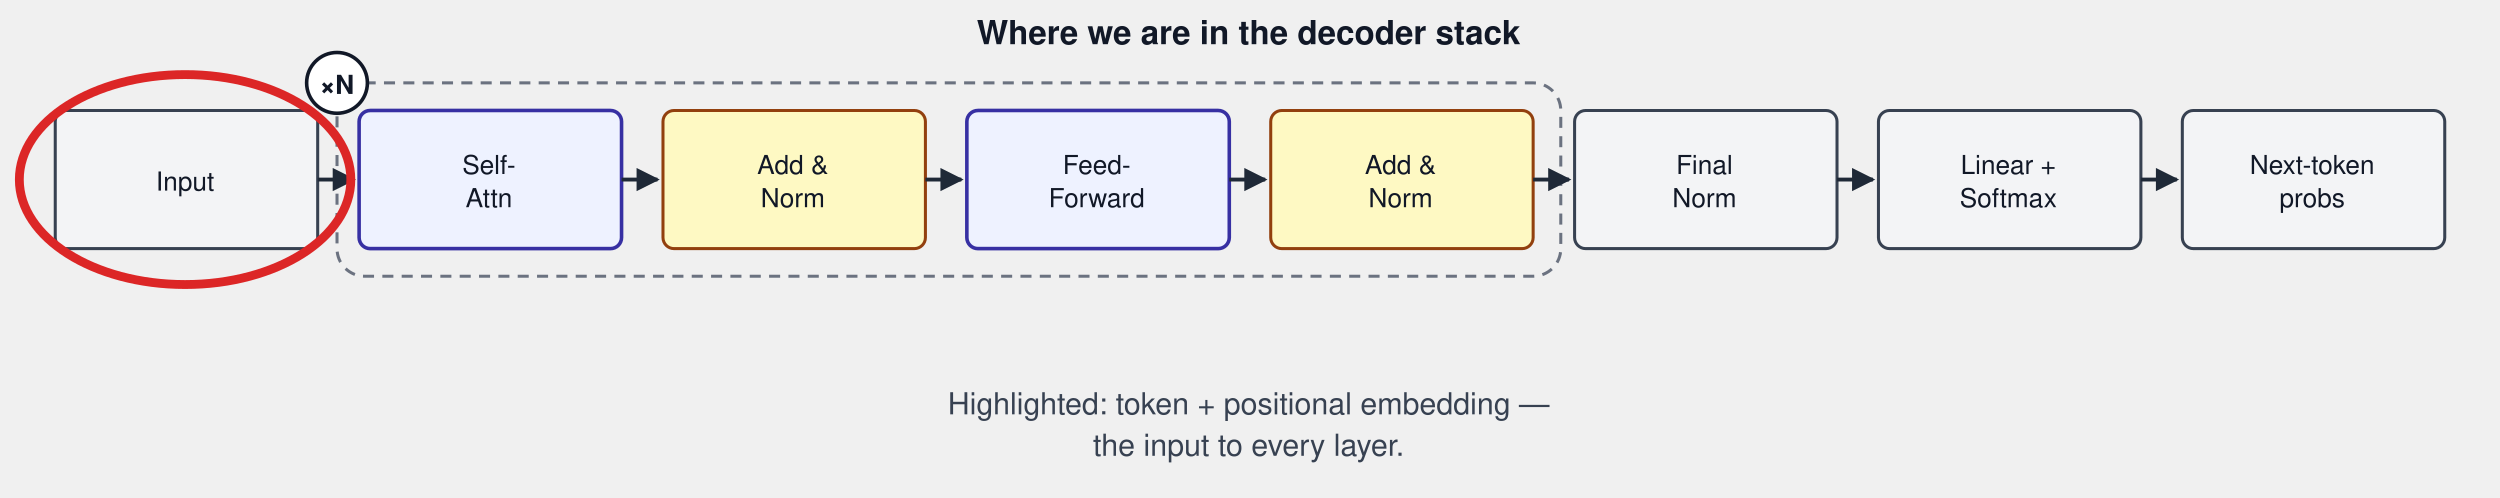
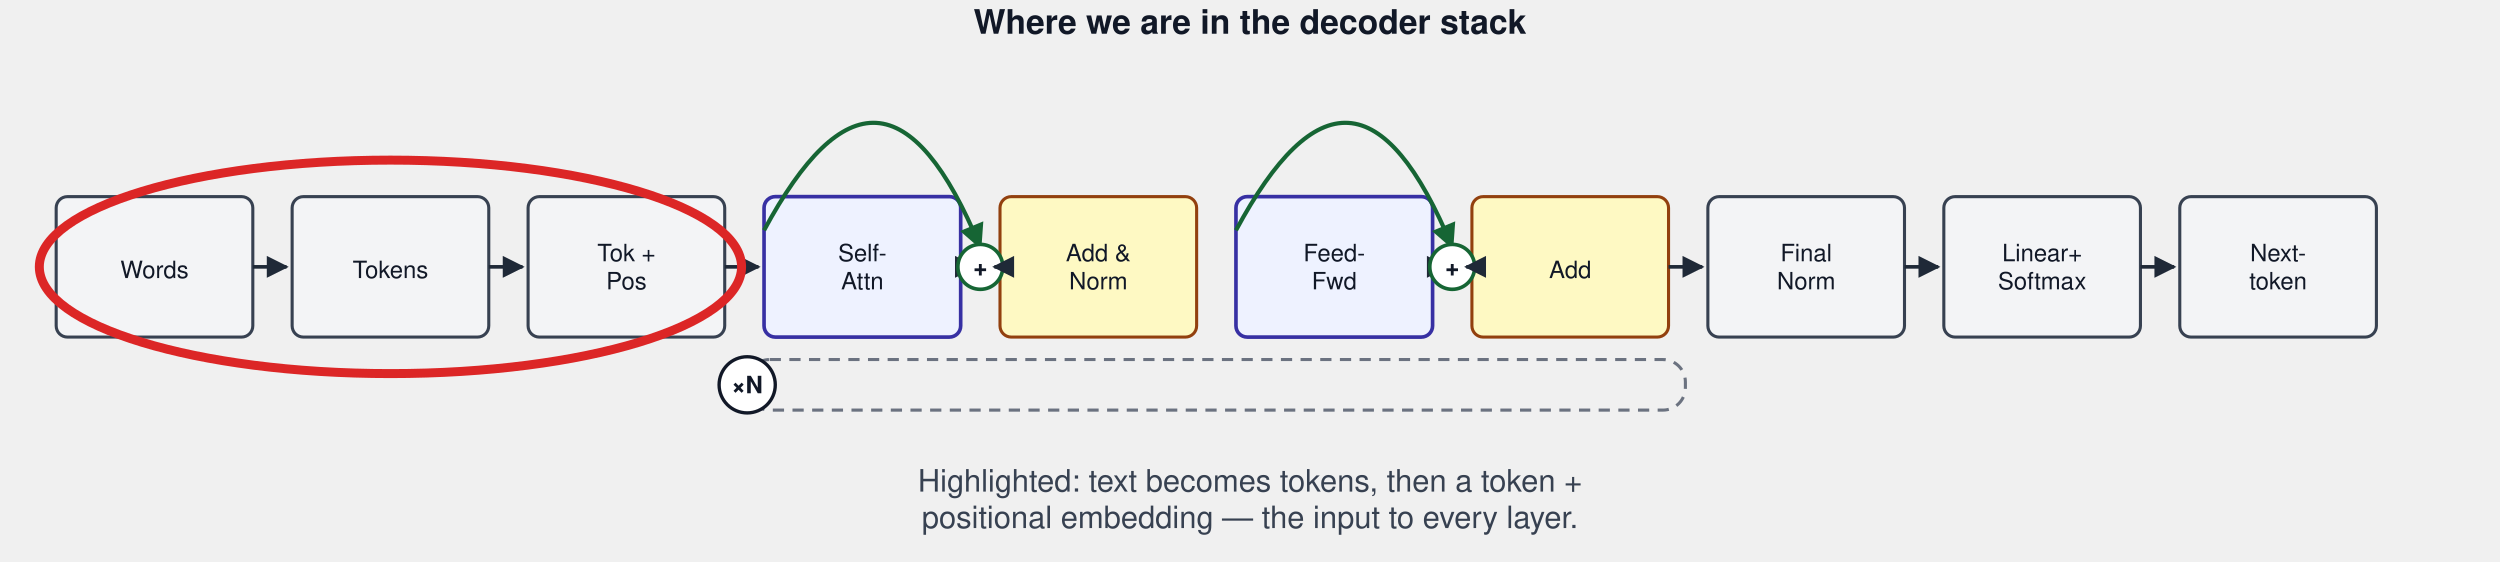
- <svg xmlns="http://www.w3.org/2000/svg" viewBox="0 0 905 180" font-family="Helvetica, Arial, sans-serif">
+ <svg xmlns="http://www.w3.org/2000/svg" viewBox="0 0 890 200" font-family="Helvetica, Arial, sans-serif">
  <defs>
-     <marker id="arrowh1" viewBox="0 0 10 10" refX="9" refY="5" markerWidth="6" markerHeight="6" orient="auto-start-reverse">
+     <marker id="ah-arrow" viewBox="0 0 10 10" refX="9" refY="5" markerWidth="6" markerHeight="6" orient="auto-start-reverse">
      <path d="M 0 0 L 10 5 L 0 10 z" fill="#1f2937" />
+     </marker>
+     <marker id="ah-res" viewBox="0 0 10 10" refX="9" refY="5" markerWidth="6" markerHeight="6" orient="auto-start-reverse">
+       <path d="M 0 0 L 10 5 L 0 10 z" fill="#166534" />
    </marker>
  </defs>
  <style>
    .block { fill: #eef2ff; stroke: #3730a3; stroke-width: 1.3; }
    .addnorm { fill: #fef9c3; stroke: #92400e; stroke-width: 1.1; }
    .io { fill: #f3f4f6; stroke: #374151; stroke-width: 1.1; }
    .lbl-t { font-size: 12px; fill: #111827; text-anchor: middle; }
-     .lbl-sm { font-size: 9.5px; fill: #111827; text-anchor: middle; }
+     .lbl-sm { font-size: 8.5px; fill: #111827; text-anchor: middle; }
    .cap { font-size: 11px; fill: #374151; text-anchor: middle; }
-     .arr { stroke: #1f2937; stroke-width: 1.4; fill: none; marker-end: url(#arrowh1); }
+     .arr { stroke: #1f2937; stroke-width: 1.3; fill: none; marker-end: url(#ah-arrow); }
+     .res-arr { stroke: #166534; stroke-width: 1.5; fill: none; marker-end: url(#ah-res); }
+     .sum { fill: #ffffff; stroke: #166534; stroke-width: 1.3; }
    .hl { fill: none; stroke: #dc2626; stroke-width: 3.2; }
  </style>
-   <text x="452" y="16" class="lbl-t" font-weight="600">Where we are in the decoder stack</text>
-   <rect x="122" y="30" width="443" height="70" rx="10" fill="none" stroke="#6b7280" stroke-width="1.1" stroke-dasharray="4 3" />
-   <circle cx="122" cy="30" r="11" fill="#ffffff" stroke="#111827" stroke-width="1.3" />
-   <text x="122" y="34" class="lbl-sm" font-weight="600">×N</text>
-   <rect x="20" y="40" width="95" height="50" rx="4" class="io" />
-   <text x="67" y="69" class="lbl-sm">Input</text>
-   <rect x="130" y="40" width="95" height="50" rx="4" class="block" />
-   <text x="177" y="63" class="lbl-sm">Self-</text>
-   <text x="177" y="75" class="lbl-sm">Attn</text>
-   <rect x="240" y="40" width="95" height="50" rx="4" class="addnorm" />
-   <text x="287" y="63" class="lbl-sm">Add &amp;</text>
-   <text x="287" y="75" class="lbl-sm">Norm</text>
-   <rect x="350" y="40" width="95" height="50" rx="4" class="block" />
-   <text x="397" y="63" class="lbl-sm">Feed-</text>
-   <text x="397" y="75" class="lbl-sm">Forward</text>
-   <rect x="460" y="40" width="95" height="50" rx="4" class="addnorm" />
-   <text x="507" y="63" class="lbl-sm">Add &amp;</text>
-   <text x="507" y="75" class="lbl-sm">Norm</text>
-   <rect x="570" y="40" width="95" height="50" rx="4" class="io" />
-   <text x="617" y="63" class="lbl-sm">Final</text>
-   <text x="617" y="75" class="lbl-sm">Norm</text>
-   <rect x="680" y="40" width="95" height="50" rx="4" class="io" />
-   <text x="727" y="63" class="lbl-sm">Linear +</text>
-   <text x="727" y="75" class="lbl-sm">Softmax</text>
-   <rect x="790" y="40" width="95" height="50" rx="4" class="io" />
-   <text x="837" y="63" class="lbl-sm">Next-token</text>
-   <text x="837" y="75" class="lbl-sm">probs</text>
-   <line x1="115" y1="65" x2="128" y2="65" class="arr" />
-   <line x1="225" y1="65" x2="238" y2="65" class="arr" />
-   <line x1="335" y1="65" x2="348" y2="65" class="arr" />
-   <line x1="445" y1="65" x2="458" y2="65" class="arr" />
-   <line x1="555" y1="65" x2="568" y2="65" class="arr" />
-   <line x1="665" y1="65" x2="678" y2="65" class="arr" />
-   <line x1="775" y1="65" x2="788" y2="65" class="arr" />
-   <ellipse cx="67" cy="65" rx="60" ry="38" class="hl" />
-   <text x="452" y="150" class="cap">Highlighted: token + positional embedding —</text>
-   <text x="452" y="165" class="cap">the input to every layer.</text>
+   <text x="445" y="12" class="lbl-t" font-weight="600">Where we are in the decoder stack</text>
+   <rect x="20" y="70" width="70" height="50" rx="4" class="io" />
+   <text x="55" y="99" class="lbl-sm">Words</text>
+   <rect x="104" y="70" width="70" height="50" rx="4" class="io" />
+   <text x="139" y="99" class="lbl-sm">Tokens</text>
+   <rect x="188" y="70" width="70" height="50" rx="4" class="io" />
+   <text x="223" y="93" class="lbl-sm">Tok +</text>
+   <text x="223" y="103" class="lbl-sm">Pos</text>
+   <rect x="272" y="70" width="70" height="50" rx="4" class="block" />
+   <text x="307" y="93" class="lbl-sm">Self-</text>
+   <text x="307" y="103" class="lbl-sm">Attn</text>
+   <rect x="356" y="70" width="70" height="50" rx="4" class="addnorm" />
+   <text x="391" y="93" class="lbl-sm">Add &amp;</text>
+   <text x="391" y="103" class="lbl-sm">Norm</text>
+   <rect x="440" y="70" width="70" height="50" rx="4" class="block" />
+   <text x="475" y="93" class="lbl-sm">Feed-</text>
+   <text x="475" y="103" class="lbl-sm">Fwd</text>
+   <rect x="524" y="70" width="70" height="50" rx="4" class="addnorm" />
+   <text x="559" y="99" class="lbl-sm">Add</text>
+   <rect x="608" y="70" width="70" height="50" rx="4" class="io" />
+   <text x="643" y="93" class="lbl-sm">Final</text>
+   <text x="643" y="103" class="lbl-sm">Norm</text>
+   <rect x="692" y="70" width="70" height="50" rx="4" class="io" />
+   <text x="727" y="93" class="lbl-sm">Linear+</text>
+   <text x="727" y="103" class="lbl-sm">Softmax</text>
+   <rect x="776" y="70" width="70" height="50" rx="4" class="io" />
+   <text x="811" y="93" class="lbl-sm">Next-</text>
+   <text x="811" y="103" class="lbl-sm">token</text>
+   <line x1="90" y1="95" x2="102" y2="95" class="arr" />
+   <line x1="174" y1="95" x2="186" y2="95" class="arr" />
+   <line x1="258" y1="95" x2="270" y2="95" class="arr" />
+   <path d="M 272 82 C 300 30, 325 30, 349 88" class="res-arr" />
+   <line x1="342" y1="95" x2="347" y2="95" class="arr" />
+   <circle cx="349" cy="95" r="8" class="sum" />
+   <text x="349" y="98" class="lbl-sm" fill="#166534" font-weight="600">+</text>
+   <line x1="357" y1="95" x2="354" y2="95" class="arr" />
+   <path d="M 440 82 C 468 30, 493 30, 517 88" class="res-arr" />
+   <line x1="510" y1="95" x2="515" y2="95" class="arr" />
+   <circle cx="517" cy="95" r="8" class="sum" />
+   <text x="517" y="98" class="lbl-sm" fill="#166534" font-weight="600">+</text>
+   <line x1="525" y1="95" x2="522" y2="95" class="arr" />
+   <line x1="594" y1="95" x2="606" y2="95" class="arr" />
+   <line x1="678" y1="95" x2="690" y2="95" class="arr" />
+   <line x1="762" y1="95" x2="774" y2="95" class="arr" />
+   <rect x="266" y="128" width="334" height="18" rx="8" fill="none" stroke="#6b7280" stroke-width="1.1" stroke-dasharray="4 3" />
+   <circle cx="266" cy="137" r="10" fill="#ffffff" stroke="#111827" stroke-width="1.2" />
+   <text x="266" y="140" class="lbl-sm" font-weight="600">×N</text>
+   <ellipse cx="139" cy="95" rx="125" ry="38" class="hl" />
+   <text x="445" y="175" class="cap">Highlighted: text becomes tokens, then a token +</text>
+   <text x="445" y="188" class="cap">positional embedding — the input to every layer.</text>
</svg>
